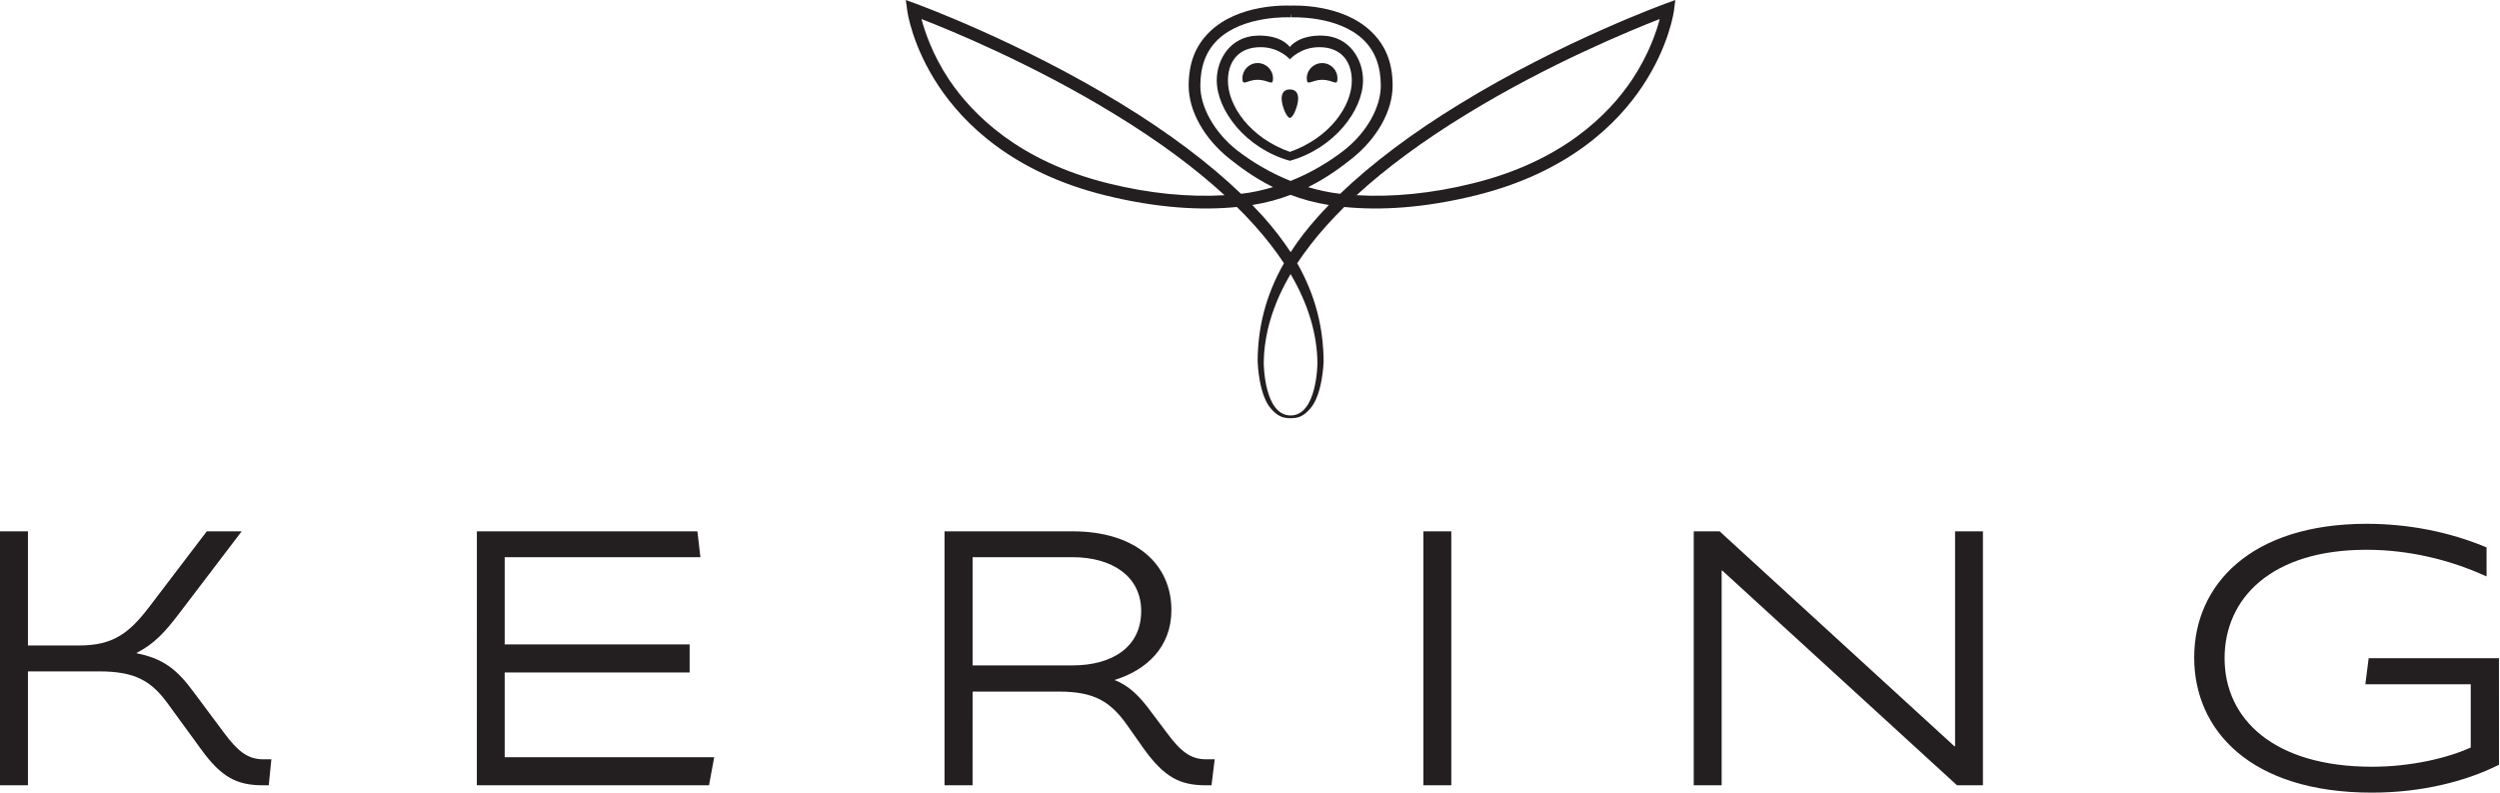
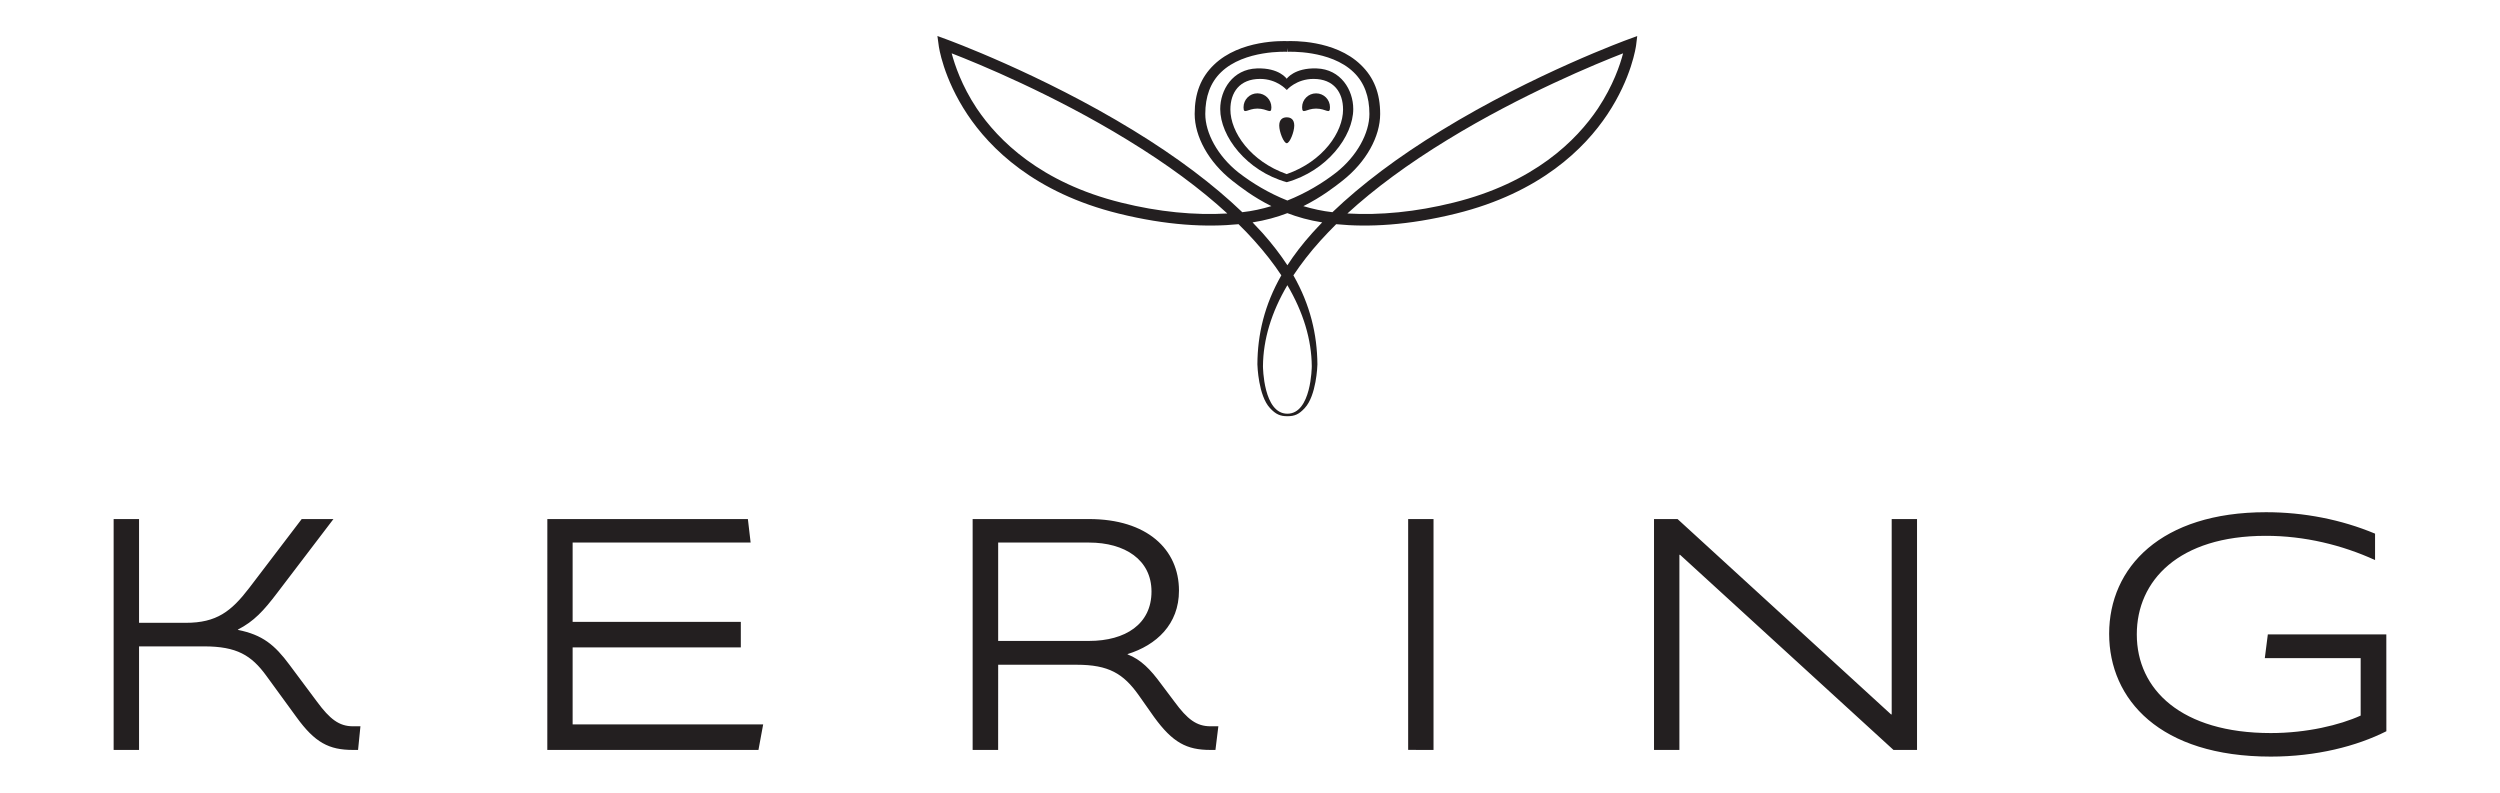
- <svg xmlns="http://www.w3.org/2000/svg" version="1.1" width="300.001" height="95.116" id="svg2" xml:space="preserve">
+ <svg xmlns="http://www.w3.org/2000/svg" version="1.1" width="1500.004" height="475.58" id="svg2" xml:space="preserve" viewBox="0 0 1650.004 523.138">
  <defs id="defs6">
    <clipPath id="clipPath18">
-       <path d="M 0,3188.977 0,0 l 2480.316,0 0,3188.977 -2480.316,0 z" id="path20" />
+       <path d="M 0,3188.977 V 0 h 2480.316 v 3188.977 z" id="path20" />
    </clipPath>
  </defs>
-   <g transform="matrix(1.25,0,0,-1.25,-222.047,565.0024)" id="g10">
-     <g transform="scale(0.24,0.24)" id="g12">
-       <path d="m 1406.767,1881.944 c -0.376,-0.128 -41.609,-15.123 -82.305,-40.083 -19.196,-11.698 -35.275,-23.834 -48.032,-36.035 -4.357,0.485 -8.644,1.43 -12.801,2.661 7.978,3.981 13.746,8.462 17.239,11.213 10.501,8.268 16.563,19.454 16.563,29.345 0.015,9.07 -2.737,16.094 -8.552,21.658 -11.48,11.114 -30.414,10.449 -32.277,10.396 -1.854,0.052 -20.755,0.718 -32.296,-10.396 -5.783,-5.564 -8.49,-12.573 -8.49,-21.658 0,-9.892 6.043,-21.078 16.524,-29.345 3.531,-2.75 9.242,-7.231 17.234,-11.194 -4.128,-1.249 -8.41,-2.194 -12.81,-2.68 -12.72,12.201 -28.837,24.337 -47.985,36.035 -40.734,24.941 -81.978,39.956 -82.334,40.083 l -3.824,1.398 0.546,-3.997 c 0.038,-0.569 1.934,-14.425 12.667,-30.532 9.898,-14.834 29.435,-34.43 66.54,-43.59 21.144,-5.227 38.62,-6.077 52.742,-4.676 2.498,-2.418 4.766,-4.828 6.96,-7.264 4.538,-5.065 8.549,-10.169 11.869,-15.239 -7.431,-13.014 -10.467,-25.962 -10.534,-39.181 0.02,-0.608 0.437,-13.737 5.502,-19.176 2.59,-2.841 4.586,-3.626 7.689,-3.626 3.136,0 5.08,0.765 7.673,3.626 5.085,5.459 5.545,18.568 5.545,19.176 -0.114,13.218 -3.15,26.167 -10.568,39.181 3.384,5.07 7.308,10.174 11.884,15.239 2.196,2.437 4.514,4.827 6.942,7.264 14.131,-1.401 31.611,-0.551 52.751,4.676 37.095,9.161 56.666,28.756 66.54,43.59 10.743,16.079 12.615,29.963 12.682,30.532 l 0.489,3.997 -3.772,-1.398 z m -223.201,-71.923 c -35.574,8.786 -54.214,27.44 -63.651,41.491 -6.662,10.04 -9.67,19.191 -11.024,24.218 11.423,-4.419 44.55,-17.994 77.33,-38.093 17.348,-10.581 32.069,-21.447 43.961,-32.377 -14.316,-0.85 -30.191,0.675 -46.617,4.761 m 51.539,13.257 c -9.275,7.351 -14.621,17.461 -14.621,25.767 0,7.598 2.2,13.818 6.957,18.393 10.259,9.907 28.904,8.967 29.074,8.967 l 0.105,1.673 0.091,-1.673 c 0.175,0 18.792,0.94 29.017,-8.967 4.766,-4.575 6.971,-10.795 6.971,-18.393 0,-8.306 -5.322,-18.416 -14.597,-25.748 -6.006,-4.684 -13.362,-9.094 -21.501,-12.334 -8.135,3.24 -15.471,7.65 -21.496,12.316 m 32.234,-85.218 c 0,-0.214 -0.147,-20.901 -10.738,-20.901 -10.596,0 -10.738,20.687 -10.738,20.901 0.095,11.737 3.692,23.705 10.738,35.651 7.027,-11.946 10.638,-23.914 10.738,-35.651 m 0.18,58.568 c -4.276,-4.771 -7.887,-9.456 -10.9,-14.155 -3.064,4.689 -6.685,9.398 -10.909,14.155 -1.407,1.544 -2.884,3.121 -4.419,4.713 5.611,0.878 10.743,2.313 15.309,4.066 4.561,-1.753 9.702,-3.188 15.323,-4.066 -1.501,-1.592 -3.036,-3.17 -4.404,-4.713 m 125.763,54.884 c -9.399,-14.05 -28.029,-32.705 -63.656,-41.491 -16.421,-4.086 -32.291,-5.611 -46.621,-4.761 11.927,10.929 26.651,21.795 43.975,32.377 32.772,20.08 65.941,33.674 77.335,38.093 -1.287,-5.027 -4.375,-14.178 -11.033,-24.218" id="path22" style="fill:#231f20;fill-opacity:1;fill-rule:nonzero;stroke:none" />
-       <path d="m 1237.314,1852 c 0,-3.393 1.759,-0.584 6.096,-0.584 4.557,0 6.144,-2.809 6.162,0.584 -0.018,3.373 -2.745,6.115 -6.162,6.129 -3.388,0 -6.096,-2.756 -6.096,-6.129" id="path24" style="fill:#231f20;fill-opacity:1;fill-rule:nonzero;stroke:none" />
-       <path d="m 1269.231,1851.416 c 4.509,0 6.12,-2.809 6.12,0.584 0,3.373 -2.694,6.115 -6.12,6.115 -3.412,0 -6.149,-2.742 -6.149,-6.115 0.028,-3.393 1.787,-0.584 6.149,-0.584" id="path26" style="fill:#231f20;fill-opacity:1;fill-rule:nonzero;stroke:none" />
-       <path d="m 1269.468,1869.086 c -9.836,0.337 -13.161,-4.552 -13.161,-4.552 l 0,-3.711 0.038,0.015 0,-1.241 c 0.095,0.129 4.243,4.875 11.755,4.875 8.994,0 13.004,-5.997 13.004,-13.46 0,-9.988 -8.824,-22.836 -24.797,-28.424 -15.913,5.617 -24.779,18.437 -24.779,28.424 -0.012,7.483 4.034,13.46 13.066,13.46 7.488,0 11.631,-4.761 11.736,-4.875 l -0.023,1.226 0,3.711 c 0,0 -3.232,4.889 -13.105,4.552 -10.691,-0.333 -16.15,-9.489 -16.15,-17.861 0,-12.012 11.593,-27.287 29.278,-32.2 17.652,4.913 29.26,20.188 29.26,32.2 0,8.372 -5.455,17.528 -16.122,17.861" id="path28" style="fill:#231f20;fill-opacity:1;fill-rule:nonzero;stroke:none" />
-       <path d="m 1253.017,1843.927 c 0,-2.775 1.982,-7.745 3.312,-7.745 l 0,0 c 1.321,0 3.303,4.97 3.303,7.745 0,2.704 -1.473,3.644 -3.326,3.644 l 0,0 c -1.802,0 -3.289,-0.95 -3.289,-3.644" id="path30" style="fill:#231f20;fill-opacity:1;fill-rule:nonzero;stroke:none" />
-       <path d="m 845.426,1569.224 c -10.539,0 -16.72,3.24 -24.831,14.444 l -13.214,18.128 c -6.6,9.099 -13.067,12.976 -27.359,12.99 l -28.685,-0.013 0,-45.549 -11.18,0 0,101.587 11.18,0 0,-45.657 20.607,0 c 13.518,0 19.966,5.013 27.887,15.362 l 23.078,30.295 13.965,0 -24.636,-32.348 c -6.172,-8.158 -10.339,-12.615 -17.395,-16.282 l 0,-0.143 c 10.795,-2.147 16.198,-6.609 22.665,-15.332 l 12.154,-16.293 c 5.616,-7.593 9.679,-10.786 15.775,-10.786 l 3.312,0 -1.045,-10.401 -2.276,0 z m 85.546,0 0.014,101.587 88.24,0 1.208,-10.344 -78.319,0 0,-34.894 74.005,0 0,-11.223 -74.005,0 0,-33.897 83.836,0 -2.071,-11.228 -92.906,0 z m 291.713,0 c -10.392,0 -16.554,3.24 -24.708,14.444 l -6.818,9.684 c -6.718,9.451 -13.195,13.352 -27.221,13.352 l -34.585,0 -0.015,-37.48 -11.219,0 0,101.587 51.197,0 c 25.497,0 39.59,-13.29 39.59,-31.483 0.023,-14.819 -9.945,-24.014 -22.613,-27.929 l 0,-0.137 c 5.915,-2.281 10.088,-6.676 14.577,-12.772 l 6.077,-8.078 c 5.645,-7.697 9.688,-10.786 15.828,-10.786 l 3.459,0 -1.278,-10.401 -2.271,0 z m -53.369,91.243 -39.964,0 0,-43.281 39.974,0 c 16.055,0 27.491,7.431 27.491,21.723 0,13.993 -11.726,21.558 -27.501,21.558 m 140.43,10.344 11.162,0 0,-101.587 -11.162,0.019 0,101.568 z m 213.542,-101.587 -93.913,85.869 -0.281,0 0,-85.869 -11.17,0 0,101.587 10.362,0 93.928,-85.949 0.289,0 0,85.949 11.147,0 0,-101.587 -10.362,0 z m 166.026,-2.936 c -48.874,0 -71.129,25.183 -71.129,54.039 0,29.213 22.811,53.493 69.02,53.493 16.711,0 33.142,-3.232 47.98,-9.432 l 0,-11.623 c -14.416,6.6 -31.032,10.691 -48.147,10.663 -38.24,0 -56.699,-19.681 -56.686,-43.376 -0.013,-24.272 19.638,-43.405 58.962,-43.405 15.785,0 30.357,3.52 39.537,7.688 l 0,25.292 -42.174,0 1.326,10.426 52.138,0 0.019,-42.607 c -13.058,-6.59 -30.847,-11.157 -50.846,-11.157" id="path32" style="fill:#231f20;fill-opacity:1;fill-rule:nonzero;stroke:none" />
+   <g id="g959" transform="translate(75.00021,23.77901)">
+     <g transform="matrix(6.25,0,0,-6.25,-1110.235,2825.012)" id="g10">
+       <g transform="scale(0.24)" id="g12">
+         <path d="m 1406.767,1881.944 c -0.376,-0.128 -41.609,-15.123 -82.305,-40.083 -19.196,-11.698 -35.275,-23.834 -48.032,-36.035 -4.357,0.485 -8.644,1.43 -12.801,2.661 7.978,3.981 13.746,8.462 17.239,11.213 10.501,8.268 16.563,19.454 16.563,29.345 0.015,9.07 -2.737,16.094 -8.552,21.658 -11.48,11.114 -30.414,10.449 -32.277,10.396 -1.854,0.052 -20.755,0.718 -32.296,-10.396 -5.783,-5.564 -8.49,-12.573 -8.49,-21.658 0,-9.892 6.043,-21.078 16.524,-29.345 3.531,-2.75 9.242,-7.231 17.234,-11.194 -4.128,-1.249 -8.41,-2.194 -12.81,-2.68 -12.72,12.201 -28.837,24.337 -47.985,36.035 -40.734,24.941 -81.978,39.956 -82.334,40.083 l -3.824,1.398 0.546,-3.997 c 0.038,-0.569 1.934,-14.425 12.667,-30.532 9.898,-14.834 29.435,-34.43 66.54,-43.59 21.144,-5.227 38.62,-6.077 52.742,-4.676 2.498,-2.418 4.766,-4.828 6.96,-7.264 4.538,-5.065 8.549,-10.169 11.869,-15.239 -7.431,-13.014 -10.467,-25.962 -10.534,-39.181 0.02,-0.608 0.437,-13.737 5.502,-19.176 2.59,-2.841 4.586,-3.626 7.689,-3.626 3.136,0 5.08,0.765 7.673,3.626 5.085,5.459 5.545,18.568 5.545,19.176 -0.114,13.218 -3.15,26.167 -10.568,39.181 3.384,5.07 7.308,10.174 11.884,15.239 2.196,2.437 4.514,4.827 6.942,7.264 14.131,-1.401 31.611,-0.551 52.751,4.676 37.095,9.161 56.666,28.756 66.54,43.59 10.743,16.079 12.615,29.963 12.682,30.532 l 0.489,3.997 z m -223.201,-71.923 c -35.574,8.786 -54.214,27.44 -63.651,41.491 -6.662,10.04 -9.67,19.191 -11.024,24.218 11.423,-4.419 44.55,-17.994 77.33,-38.093 17.348,-10.581 32.069,-21.447 43.961,-32.377 -14.316,-0.85 -30.191,0.675 -46.617,4.761 m 51.539,13.257 c -9.275,7.351 -14.621,17.461 -14.621,25.767 0,7.598 2.2,13.818 6.957,18.393 10.259,9.907 28.904,8.967 29.074,8.967 l 0.105,1.673 0.091,-1.673 c 0.175,0 18.792,0.94 29.017,-8.967 4.766,-4.575 6.971,-10.795 6.971,-18.393 0,-8.306 -5.322,-18.416 -14.597,-25.748 -6.006,-4.684 -13.362,-9.094 -21.501,-12.334 -8.135,3.24 -15.471,7.65 -21.496,12.316 m 32.234,-85.218 c 0,-0.214 -0.147,-20.901 -10.738,-20.901 -10.596,0 -10.738,20.687 -10.738,20.901 0.095,11.737 3.692,23.705 10.738,35.651 7.027,-11.946 10.638,-23.914 10.738,-35.651 m 0.18,58.568 c -4.276,-4.771 -7.887,-9.456 -10.9,-14.155 -3.064,4.689 -6.685,9.398 -10.909,14.155 -1.407,1.544 -2.884,3.121 -4.419,4.713 5.611,0.878 10.743,2.313 15.309,4.066 4.561,-1.753 9.702,-3.188 15.323,-4.066 -1.501,-1.592 -3.036,-3.17 -4.404,-4.713 m 125.763,54.884 c -9.399,-14.05 -28.029,-32.705 -63.656,-41.491 -16.421,-4.086 -32.291,-5.611 -46.621,-4.761 11.927,10.929 26.651,21.795 43.975,32.377 32.772,20.08 65.941,33.674 77.335,38.093 -1.287,-5.027 -4.375,-14.178 -11.033,-24.218" id="path22" style="fill:#231f20;fill-opacity:1;fill-rule:nonzero;stroke:none" />
+         <path d="m 1237.314,1852 c 0,-3.393 1.759,-0.584 6.096,-0.584 4.557,0 6.144,-2.809 6.162,0.584 -0.018,3.373 -2.745,6.115 -6.162,6.129 -3.388,0 -6.096,-2.756 -6.096,-6.129" id="path24" style="fill:#231f20;fill-opacity:1;fill-rule:nonzero;stroke:none" />
+         <path d="m 1269.231,1851.416 c 4.509,0 6.12,-2.809 6.12,0.584 0,3.373 -2.694,6.115 -6.12,6.115 -3.412,0 -6.149,-2.742 -6.149,-6.115 0.028,-3.393 1.787,-0.584 6.149,-0.584" id="path26" style="fill:#231f20;fill-opacity:1;fill-rule:nonzero;stroke:none" />
+         <path d="m 1269.468,1869.086 c -9.836,0.337 -13.161,-4.552 -13.161,-4.552 v -3.711 l 0.038,0.015 v -1.241 c 0.095,0.129 4.243,4.875 11.755,4.875 8.994,0 13.004,-5.997 13.004,-13.46 0,-9.988 -8.824,-22.836 -24.797,-28.424 -15.913,5.617 -24.779,18.437 -24.779,28.424 -0.012,7.483 4.034,13.46 13.066,13.46 7.488,0 11.631,-4.761 11.736,-4.875 l -0.023,1.226 v 3.711 c 0,0 -3.232,4.889 -13.105,4.552 -10.691,-0.333 -16.15,-9.489 -16.15,-17.861 0,-12.012 11.593,-27.287 29.278,-32.2 17.652,4.913 29.26,20.188 29.26,32.2 0,8.372 -5.455,17.528 -16.122,17.861" id="path28" style="fill:#231f20;fill-opacity:1;fill-rule:nonzero;stroke:none" />
+         <path d="m 1253.017,1843.927 c 0,-2.775 1.982,-7.745 3.312,-7.745 v 0 c 1.321,0 3.303,4.97 3.303,7.745 0,2.704 -1.473,3.644 -3.326,3.644 v 0 c -1.802,0 -3.289,-0.95 -3.289,-3.644" id="path30" style="fill:#231f20;fill-opacity:1;fill-rule:nonzero;stroke:none" />
+         <path d="m 845.426,1569.224 c -10.539,0 -16.72,3.24 -24.831,14.444 l -13.214,18.128 c -6.6,9.099 -13.067,12.976 -27.359,12.99 l -28.685,-0.013 v -45.549 h -11.18 v 101.587 h 11.18 v -45.657 h 20.607 c 13.518,0 19.966,5.013 27.887,15.362 l 23.078,30.295 h 13.965 l -24.636,-32.348 c -6.172,-8.158 -10.339,-12.615 -17.395,-16.282 v -0.143 c 10.795,-2.147 16.198,-6.609 22.665,-15.332 l 12.154,-16.293 c 5.616,-7.593 9.679,-10.786 15.775,-10.786 h 3.312 l -1.045,-10.401 h -2.276 z m 85.546,0 0.014,101.587 h 88.24 l 1.208,-10.344 h -78.319 v -34.894 h 74.005 v -11.223 h -74.005 v -33.897 h 83.836 l -2.071,-11.228 h -92.906 z m 291.713,0 c -10.392,0 -16.554,3.24 -24.708,14.444 l -6.818,9.684 c -6.718,9.451 -13.195,13.352 -27.221,13.352 h -34.585 l -0.015,-37.48 h -11.219 v 101.587 h 51.197 c 25.497,0 39.59,-13.29 39.59,-31.483 0.023,-14.819 -9.945,-24.014 -22.613,-27.929 v -0.137 c 5.915,-2.281 10.088,-6.676 14.577,-12.772 l 6.077,-8.078 c 5.645,-7.697 9.688,-10.786 15.828,-10.786 h 3.459 l -1.278,-10.401 h -2.271 z m -53.369,91.243 h -39.964 v -43.281 h 39.974 c 16.055,0 27.491,7.431 27.491,21.723 0,13.993 -11.726,21.558 -27.501,21.558 m 140.43,10.344 h 11.162 v -101.587 l -11.162,0.019 v 101.568 z m 213.542,-101.587 -93.913,85.869 h -0.281 v -85.869 h -11.17 v 101.587 h 10.362 l 93.928,-85.949 h 0.289 v 85.949 h 11.147 v -101.587 z m 166.026,-2.936 c -48.874,0 -71.129,25.183 -71.129,54.039 0,29.213 22.811,53.493 69.02,53.493 16.711,0 33.142,-3.232 47.98,-9.432 v -11.623 c -14.416,6.6 -31.032,10.691 -48.147,10.663 -38.24,0 -56.699,-19.681 -56.686,-43.376 -0.013,-24.272 19.638,-43.405 58.962,-43.405 15.785,0 30.357,3.52 39.537,7.688 v 25.292 h -42.174 l 1.326,10.426 h 52.138 l 0.019,-42.607 c -13.058,-6.59 -30.847,-11.157 -50.846,-11.157" id="path32" style="fill:#231f20;fill-opacity:1;fill-rule:nonzero;stroke:none" />
+       </g>
    </g>
  </g>
</svg>
